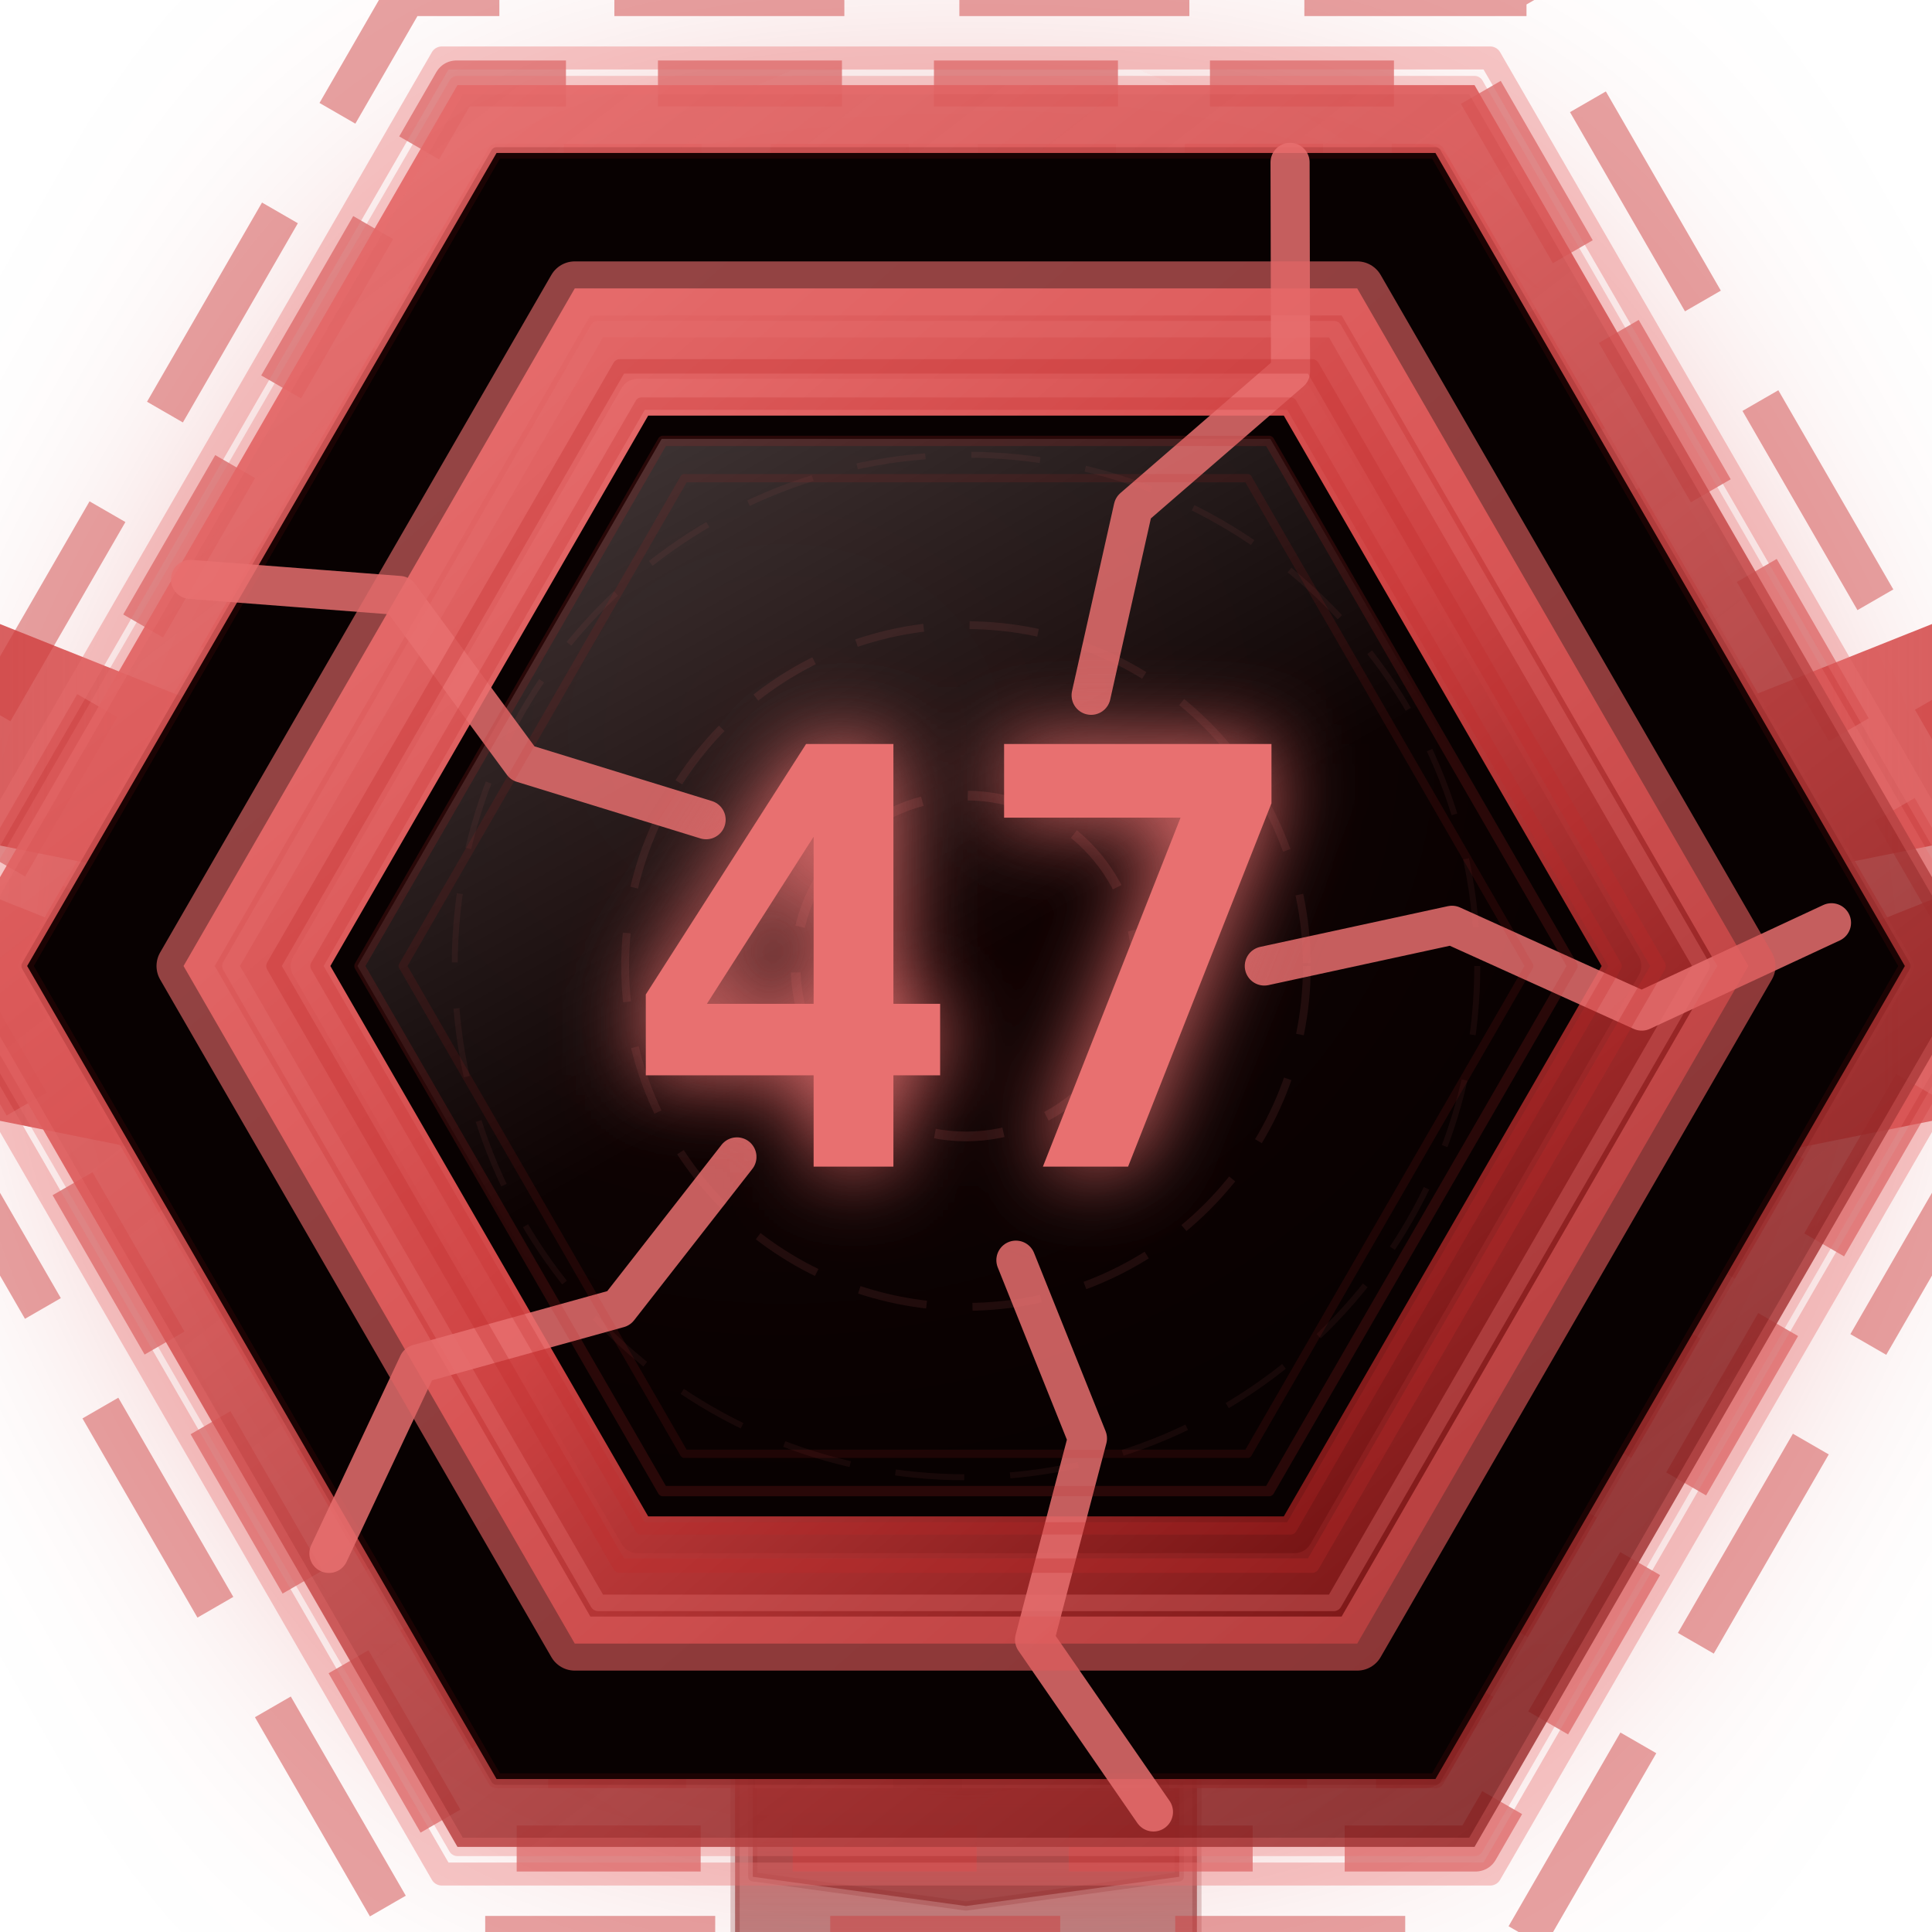
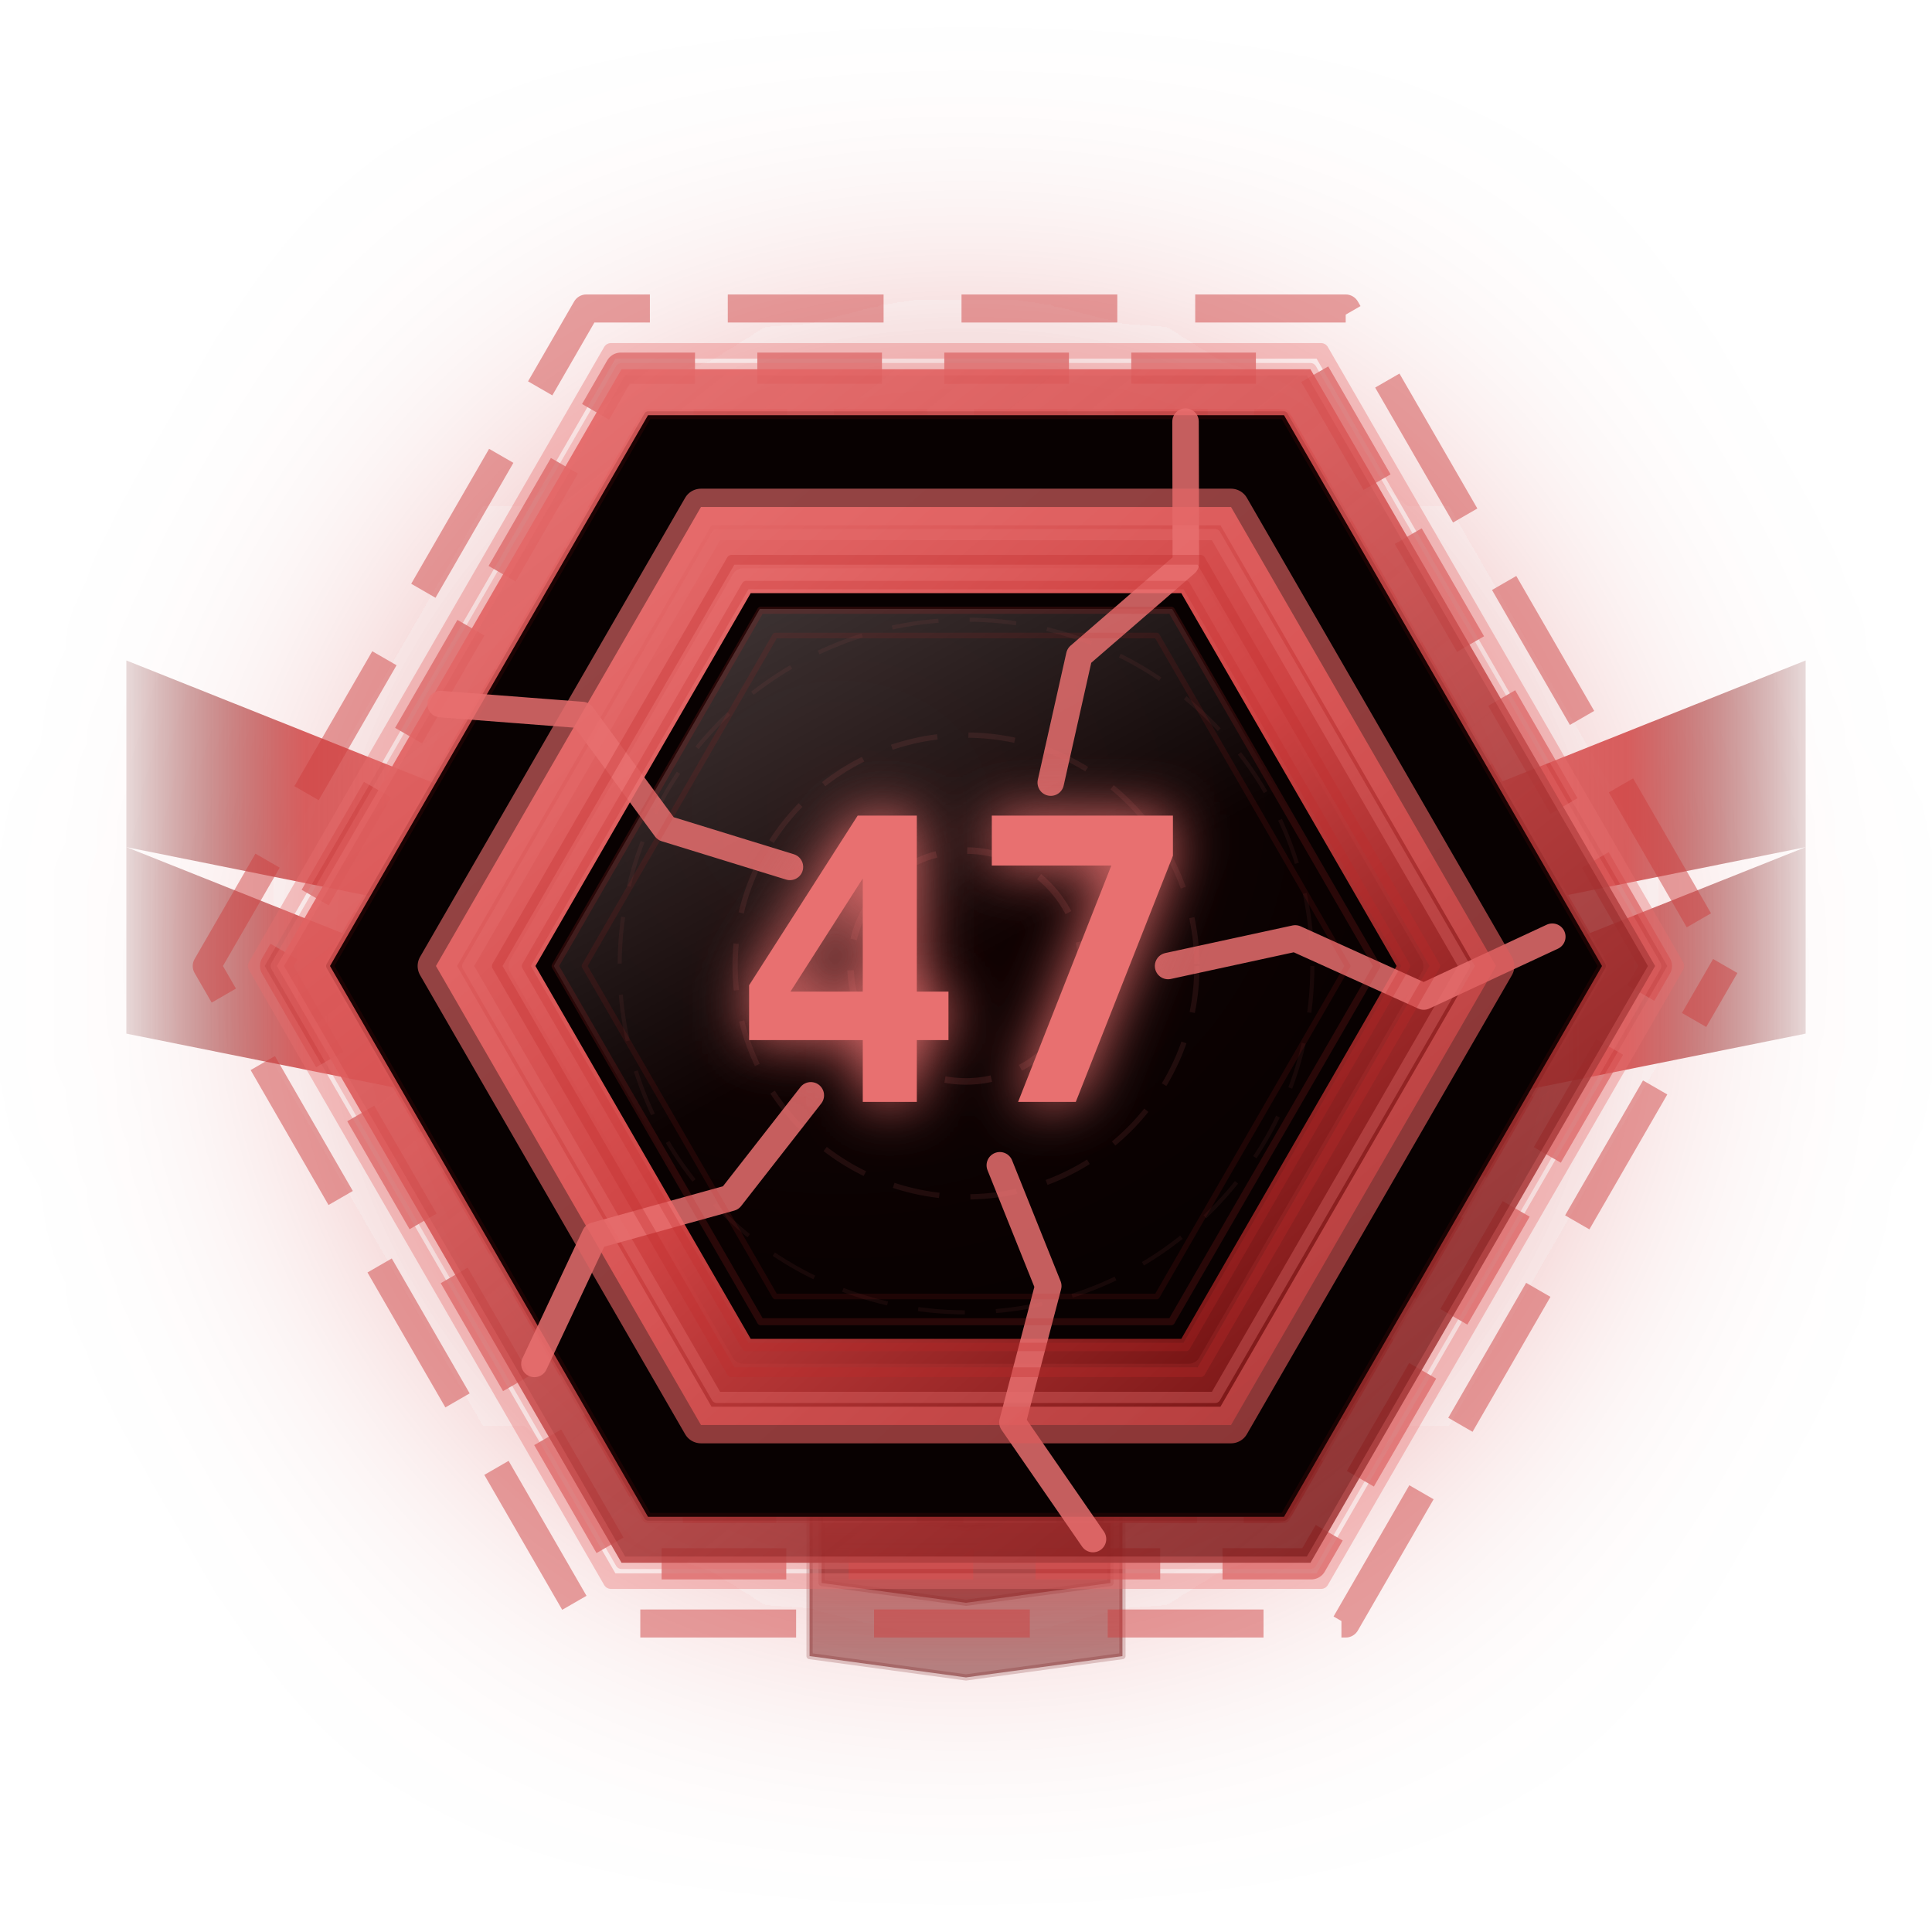
- <svg xmlns="http://www.w3.org/2000/svg" width="84" height="84" viewBox="0 0 84 84" overflow="visible" role="img" aria-label="Level 47 Badge">
+ <svg xmlns="http://www.w3.org/2000/svg" width="84" height="84" viewBox="-20 -20 124 124" overflow="visible" role="img" aria-label="Level 47 Badge">
  <defs>
    <radialGradient id="bglv47" cx="35%" cy="28%" r="72%">
      <stop offset="0%" stop-color="#140303" />
      <stop offset="100%" stop-color="#080101" />
    </radialGradient>
    <linearGradient id="rimlv47" x1="5%" y1="5%" x2="95%" y2="95%">
      <stop offset="0%" stop-color="#e87070" />
      <stop offset="50%" stop-color="#cf4343" />
      <stop offset="100%" stop-color="#6a0e0e" />
    </linearGradient>
    <linearGradient id="transRinglv47" x1="0%" y1="0%" x2="100%" y2="100%">
      <stop offset="0%" stop-color="#e87070" />
      <stop offset="100%" stop-color="#d85353" />
    </linearGradient>
    <linearGradient id="shlv47" x1="18%" y1="0%" x2="82%" y2="100%">
      <stop offset="0%" stop-color="white" stop-opacity="0.2" />
      <stop offset="50%" stop-color="white" stop-opacity="0" />
    </linearGradient>
    <filter id="gllv47" x="-40%" y="-40%" width="180%" height="180%">
      <feGaussianBlur stdDeviation="1.8" result="b" />
      <feMerge>
        <feMergeNode in="b" />
        <feMergeNode in="SourceGraphic" />
      </feMerge>
    </filter>
    <filter id="halolv47" x="-80%" y="-80%" width="360%" height="360%">
      <feGaussianBlur stdDeviation="16" result="b" />
      <feMerge>
        <feMergeNode in="b" />
        <feMergeNode in="SourceGraphic" />
      </feMerge>
    </filter>
    <linearGradient id="pglv47_0" x1="5%" y1="0%" x2="95%" y2="100%">
      <stop offset="0%" stop-color="#e87070" stop-opacity="0.95" />
      <stop offset="38%" stop-color="#cb3c3c" stop-opacity="0.9" />
      <stop offset="100%" stop-color="#6a0e0e" stop-opacity="0.85" />
    </linearGradient>
    <linearGradient id="pglv47_1" x1="5%" y1="0%" x2="95%" y2="100%">
      <stop offset="0%" stop-color="#e87070" stop-opacity="0.95" />
      <stop offset="38%" stop-color="#cb3c3c" stop-opacity="0.9" />
      <stop offset="100%" stop-color="#6a0e0e" stop-opacity="0.85" />
    </linearGradient>
    <linearGradient id="pglv47_2" x1="5%" y1="0%" x2="95%" y2="100%">
      <stop offset="0%" stop-color="#e87070" stop-opacity="0.95" />
      <stop offset="38%" stop-color="#d65050" stop-opacity="0.9" />
      <stop offset="100%" stop-color="#6a0e0e" stop-opacity="0.85" />
    </linearGradient>
    <linearGradient id="aplv47_0" x1="0%" y1="0%" x2="0%" y2="100%">
      <stop offset="0%" stop-color="#e87070" />
      <stop offset="100%" stop-color="#6a0e0e" stop-opacity="0.65" />
    </linearGradient>
    <linearGradient id="aplv47_1" x1="0%" y1="0%" x2="0%" y2="100%">
      <stop offset="0%" stop-color="#d34b4b" />
      <stop offset="100%" stop-color="#6a0e0e" stop-opacity="0.65" />
    </linearGradient>
    <linearGradient id="aplv47_2" x1="0%" y1="0%" x2="0%" y2="100%">
      <stop offset="0%" stop-color="#d34b4b" />
      <stop offset="100%" stop-color="#6a0e0e" stop-opacity="0.65" />
    </linearGradient>
    <linearGradient id="csLlv47_0" x1="100%" y1="50%" x2="0%" y2="50%">
      <stop offset="0%" stop-color="#e87070" stop-opacity="1.0" />
      <stop offset="55%" stop-color="#d34b4b" stop-opacity="0.88" />
      <stop offset="100%" stop-color="#6a0e0e" stop-opacity="0.15" />
    </linearGradient>
    <linearGradient id="csRlv47_0" x1="0%" y1="50%" x2="100%" y2="50%">
      <stop offset="0%" stop-color="#e87070" stop-opacity="1.0" />
      <stop offset="55%" stop-color="#d34b4b" stop-opacity="0.88" />
      <stop offset="100%" stop-color="#6a0e0e" stop-opacity="0.15" />
    </linearGradient>
    <linearGradient id="csLlv47_1" x1="100%" y1="50%" x2="0%" y2="50%">
      <stop offset="0%" stop-color="#e87070" stop-opacity="1.0" />
      <stop offset="55%" stop-color="#d34b4b" stop-opacity="0.88" />
      <stop offset="100%" stop-color="#6a0e0e" stop-opacity="0.15" />
    </linearGradient>
    <linearGradient id="csRlv47_1" x1="0%" y1="50%" x2="100%" y2="50%">
      <stop offset="0%" stop-color="#e87070" stop-opacity="1.0" />
      <stop offset="55%" stop-color="#d34b4b" stop-opacity="0.88" />
      <stop offset="100%" stop-color="#6a0e0e" stop-opacity="0.15" />
    </linearGradient>
    <filter id="crGlowlv47" x="-50%" y="-50%" width="200%" height="200%">
      <feGaussianBlur stdDeviation="1.2" result="b" />
      <feMerge>
        <feMergeNode in="b" />
        <feMergeNode in="SourceGraphic" />
      </feMerge>
    </filter>
  </defs>
  <path d="M76.02,42.00L59.01,71.46L24.99,71.46L7.98,42.00L24.99,12.54L59.01,12.54Z" fill="#c02828" fill-opacity="0.81" filter="url(#halolv47)" />
  <path d="M33.50,71.46 L42.00,71.46 L50.51,71.46 L50.51,76.91 L42.00,78.07 L33.50,76.91 Z" fill="url(#aplv47_0)" opacity="0.90" />
  <path d="M33.50,71.46 L42.00,71.46 L50.51,71.46" fill="none" stroke="#e87070" stroke-width="0.9" stroke-opacity="0.52" stroke-linejoin="round" />
  <path d="M33.50,71.46 L42.00,71.46 L50.51,71.46 L50.51,76.91 L42.00,78.07 L33.50,76.91 Z" fill="none" stroke="#6a0e0e" stroke-width="0.4" stroke-opacity="0.2" stroke-linejoin="round" />
  <path d="M32.73,74.11 L42.00,74.11 L51.27,74.11 L51.27,81.60 L42.00,82.87 L32.73,81.60 Z" fill="url(#aplv47_1)" opacity="0.82" />
  <path d="M32.73,74.11 L42.00,74.11 L51.27,74.11" fill="none" stroke="#e87070" stroke-width="0.9" stroke-opacity="0.42" stroke-linejoin="round" />
  <path d="M32.73,74.11 L42.00,74.11 L51.27,74.11 L51.27,81.60 L42.00,82.87 L32.73,81.60 Z" fill="none" stroke="#6a0e0e" stroke-width="0.4" stroke-opacity="0.2" stroke-linejoin="round" />
  <path d="M31.96,76.77 L42.00,76.77 L52.04,76.77 L52.04,86.29 L42.00,87.66 L31.96,86.29 Z" fill="url(#aplv47_2)" opacity="0.74" />
  <path d="M31.96,76.77 L42.00,76.77 L52.04,76.77" fill="none" stroke="#e87070" stroke-width="0.9" stroke-opacity="0.32" stroke-linejoin="round" />
  <path d="M31.96,76.77 L42.00,76.77 L52.04,76.77 L52.04,86.29 L42.00,87.66 L31.96,86.29 Z" fill="none" stroke="#6a0e0e" stroke-width="0.4" stroke-opacity="0.2" stroke-linejoin="round" />
  <polygon points="13.56,32.54 13.56,39.49 -11.89,34.37 -11.89,22.39" fill="url(#csLlv47_0)" />
  <polygon points="70.44,32.54 70.44,39.49 95.89,34.37 95.89,22.39" fill="url(#csRlv47_0)" />
  <polygon points="13.56,44.51 13.56,51.46 -11.89,46.34 -11.89,34.37" fill="url(#csLlv47_1)" />
  <polygon points="70.44,44.51 70.44,51.46 95.89,46.34 95.89,34.37" fill="url(#csRlv47_1)" />
  <path d="M81.89,42.00L61.94,76.54L22.06,76.54L2.11,42.00L22.06,7.46L61.94,7.46Z" fill="none" stroke="#e87070" stroke-width="2.4" stroke-opacity="0.68" stroke-dasharray="6 3" stroke-dashoffset="0" stroke-linejoin="round" />
  <path d="M86.31,42.00L64.16,80.37L19.84,80.37L-2.31,42.00L19.84,3.63L64.16,3.63Z" fill="none" stroke="#cc3d3d" stroke-width="2.0" stroke-opacity="0.58" stroke-dasharray="8 4" stroke-dashoffset="18" stroke-linejoin="round" />
  <path d="M90.73,42.00L66.37,84.20L17.63,84.20L-6.73,42.00L17.63,-0.20L66.37,-0.20Z" fill="none" stroke="#cc3d3d" stroke-width="1.8" stroke-opacity="0.48" stroke-dasharray="10 5" stroke-dashoffset="36" stroke-linejoin="round" />
  <path d="M79.42,42.00L60.71,74.41L23.29,74.41L4.58,42.00L23.29,9.59L60.71,9.59Z" fill="url(#pglv47_0)" />
  <path d="M76.02,42.00L59.01,71.46L24.99,71.46L7.98,42.00L24.99,12.54L59.01,12.54Z" fill="#080101" />
  <path d="M79.42,42.00L60.71,74.41L23.29,74.41L4.58,42.00L23.29,9.59L60.71,9.59Z" fill="none" stroke="#e87070" stroke-width="0.8" stroke-opacity="0.48" stroke-linejoin="round" />
  <path d="M76.02,42.00L59.01,71.46L24.99,71.46L7.98,42.00L24.99,12.54L59.01,12.54Z" fill="none" stroke="#6a0e0e" stroke-width="0.5" stroke-opacity="0.28" stroke-linejoin="round" />
  <path d="M82.82,42.00L62.41,77.35L21.59,77.35L1.18,42.00L21.59,6.65L62.41,6.65Z" fill="url(#pglv47_1)" />
  <path d="M79.42,42.00L60.71,74.41L23.29,74.41L4.58,42.00L23.29,9.59L60.71,9.59Z" fill="#080101" />
  <path d="M82.82,42.00L62.41,77.35L21.59,77.35L1.18,42.00L21.59,6.65L62.41,6.65Z" fill="none" stroke="#e87070" stroke-width="0.8" stroke-opacity="0.40" stroke-linejoin="round" />
  <path d="M79.42,42.00L60.71,74.41L23.29,74.41L4.58,42.00L23.29,9.59L60.71,9.59Z" fill="none" stroke="#6a0e0e" stroke-width="0.5" stroke-opacity="0.24" stroke-linejoin="round" />
  <path d="M86.23,42.00L64.11,80.30L19.89,80.30L-2.23,42.00L19.89,3.70L64.11,3.70Z" fill="url(#pglv47_2)" />
  <path d="M82.82,42.00L62.41,77.35L21.59,77.35L1.18,42.00L21.59,6.65L62.41,6.65Z" fill="#080101" />
  <path d="M86.23,42.00L64.11,80.30L19.89,80.30L-2.23,42.00L19.89,3.70L64.11,3.70Z" fill="none" stroke="#e87070" stroke-width="0.8" stroke-opacity="0.32" stroke-linejoin="round" />
  <path d="M82.82,42.00L62.41,77.35L21.59,77.35L1.18,42.00L21.59,6.65L62.41,6.65Z" fill="none" stroke="#6a0e0e" stroke-width="0.5" stroke-opacity="0.20" stroke-linejoin="round" />
  <path d="M87.59,42.00L64.79,81.48L19.21,81.48L-3.59,42.00L19.21,2.52L64.79,2.52Z" fill="none" stroke="#e87070" stroke-width="1.0" stroke-opacity="0.38" stroke-linejoin="round" />
  <path d="M76.02,42.00L59.01,71.46L24.99,71.46L7.98,42.00L24.99,12.54L59.01,12.54Z" fill="url(#rimlv47)" />
  <path d="M70.56,42.00L56.28,66.73L27.72,66.73L13.44,42.00L27.72,17.27L56.28,17.27Z" fill="#080101" />
  <path d="M70.56,42.00L56.28,66.73L27.72,66.73L13.44,42.00L27.72,17.27L56.28,17.27Z" fill="none" stroke="url(#rimlv47)" stroke-width="1.60" stroke-linejoin="round" />
  <path d="M68.46,42.00L55.23,64.92L28.77,64.92L15.54,42.00L28.77,19.08L55.23,19.08Z" fill="url(#bglv47)" />
  <path d="M68.46,42.00L55.23,64.92L28.77,64.92L15.54,42.00L28.77,19.08L55.23,19.08Z" fill="url(#shlv47)" />
  <polyline points="54.97,42.00 63.13,40.23 71.38,43.96 79.63,40.12" fill="none" stroke="#e87070" stroke-width="1.7" stroke-linecap="round" stroke-linejoin="round" opacity="0.84" />
  <polyline points="44.17,54.79 47.28,62.54 44.98,71.29 50.15,78.78" fill="none" stroke="#e87070" stroke-width="1.7" stroke-linecap="round" stroke-linejoin="round" opacity="0.84" />
  <polyline points="32.04,50.30 26.90,56.88 18.18,59.30 14.30,67.54" fill="none" stroke="#e87070" stroke-width="1.7" stroke-linecap="round" stroke-linejoin="round" opacity="0.84" />
  <polyline points="30.70,35.64 22.72,33.18 17.36,25.89 8.28,25.19" fill="none" stroke="#e87070" stroke-width="1.7" stroke-linecap="round" stroke-linejoin="round" opacity="0.84" />
  <polyline points="47.44,30.23 49.27,22.08 56.11,16.16 56.09,7.06" fill="none" stroke="#e87070" stroke-width="1.7" stroke-linecap="round" stroke-linejoin="round" opacity="0.84" />
  <circle cx="42.00" cy="42.00" r="7.41" fill="none" stroke="#e87070" stroke-width="0.42" stroke-opacity="0.13" stroke-dasharray="3 2" />
  <circle cx="42.00" cy="42.00" r="14.82" fill="none" stroke="#e87070" stroke-width="0.34" stroke-opacity="0.10" stroke-dasharray="3 2" />
  <circle cx="42.00" cy="42.00" r="22.23" fill="none" stroke="#e87070" stroke-width="0.26" stroke-opacity="0.07" stroke-dasharray="3 2" />
  <path d="M76.02,42.00L59.01,71.46L24.99,71.46L7.98,42.00L24.99,12.54L59.01,12.54Z" fill="none" stroke="url(#transRinglv47)" stroke-width="2.35" stroke-opacity="0.63" stroke-linejoin="round" />
  <path d="M73.98,42.00L57.99,69.69L26.01,69.69L10.02,42.00L26.01,14.31L57.99,14.31Z" fill="none" stroke="#e87070" stroke-width="0.72" stroke-opacity="0.36" stroke-linejoin="round" />
  <path d="M72.11,42.00L57.05,68.07L26.95,68.07L11.89,42.00L26.95,15.93L57.05,15.93Z" fill="none" stroke="#c02828" stroke-width="0.63" stroke-opacity="0.30" stroke-linejoin="round" />
  <path d="M70.24,42.00L56.12,66.45L27.88,66.45L13.76,42.00L27.88,17.55L56.12,17.55Z" fill="none" stroke="#c02828" stroke-width="0.54" stroke-opacity="0.24" stroke-linejoin="round" />
  <path d="M68.37,42.00L55.18,64.83L28.82,64.83L15.63,42.00L28.82,19.17L55.18,19.17Z" fill="none" stroke="#c02828" stroke-width="0.45" stroke-opacity="0.18" stroke-linejoin="round" />
  <path d="M66.49,42.00L54.25,63.21L29.75,63.21L17.51,42.00L29.75,20.79L54.25,20.79Z" fill="none" stroke="#c02828" stroke-width="0.36" stroke-opacity="0.12" stroke-linejoin="round" />
  <text x="42.0" y="42.0" text-anchor="middle" dominant-baseline="central" font-family="Orbitron,monospace" font-weight="900" font-size="25.2" fill="#e87070" filter="url(#gllv47)">47</text>
</svg>
